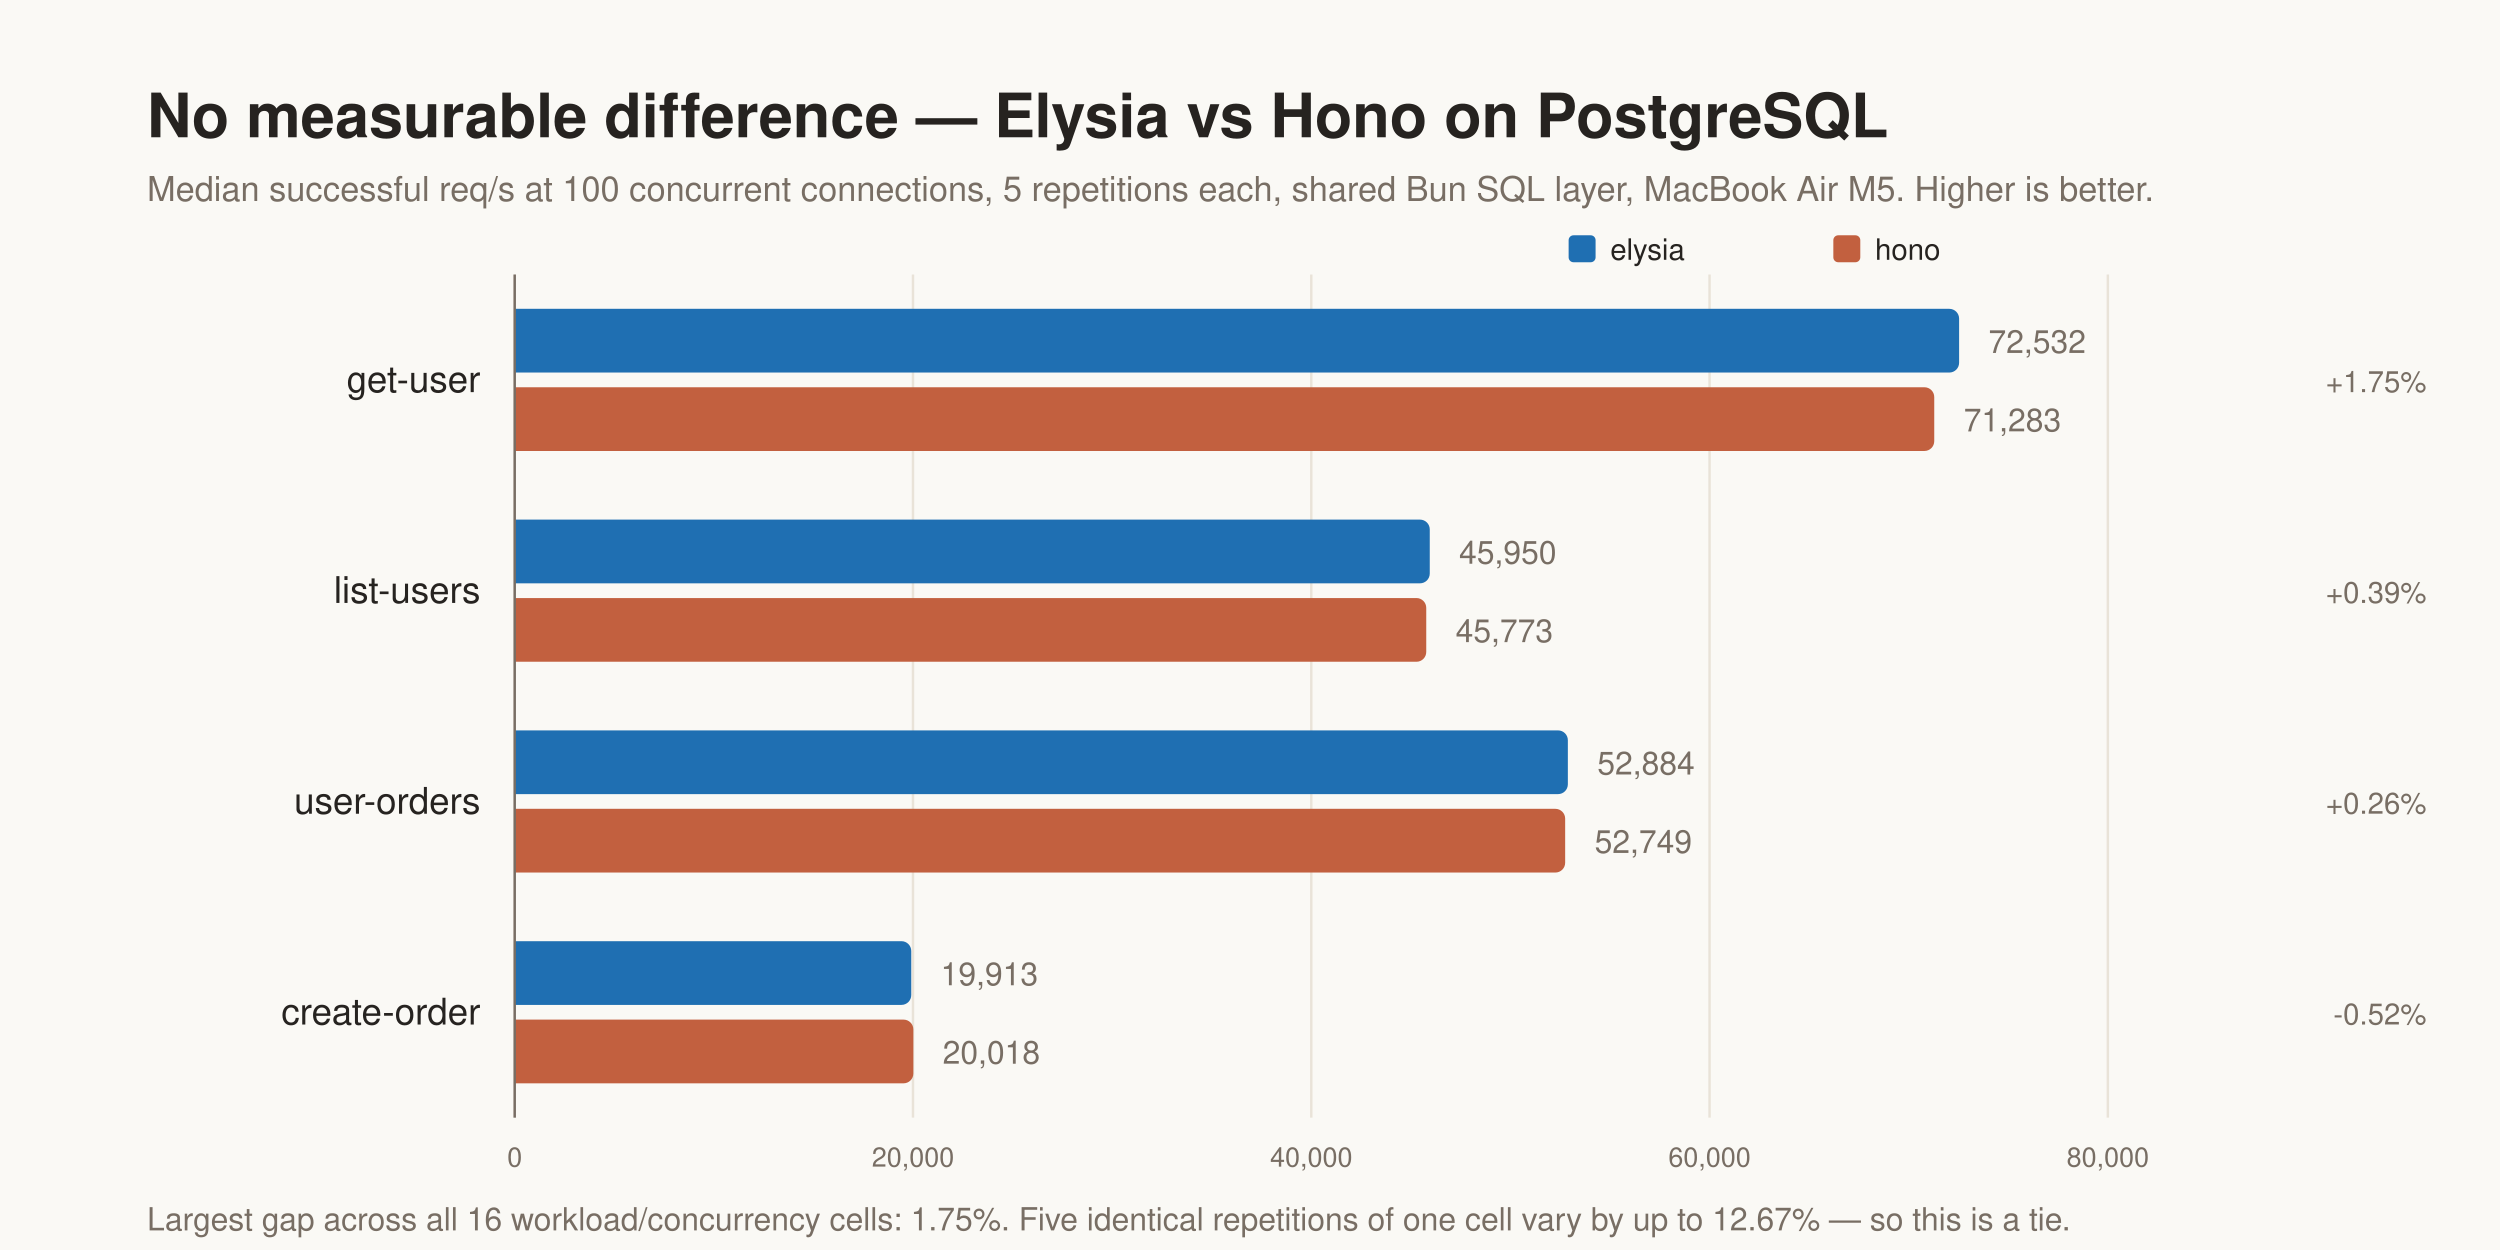
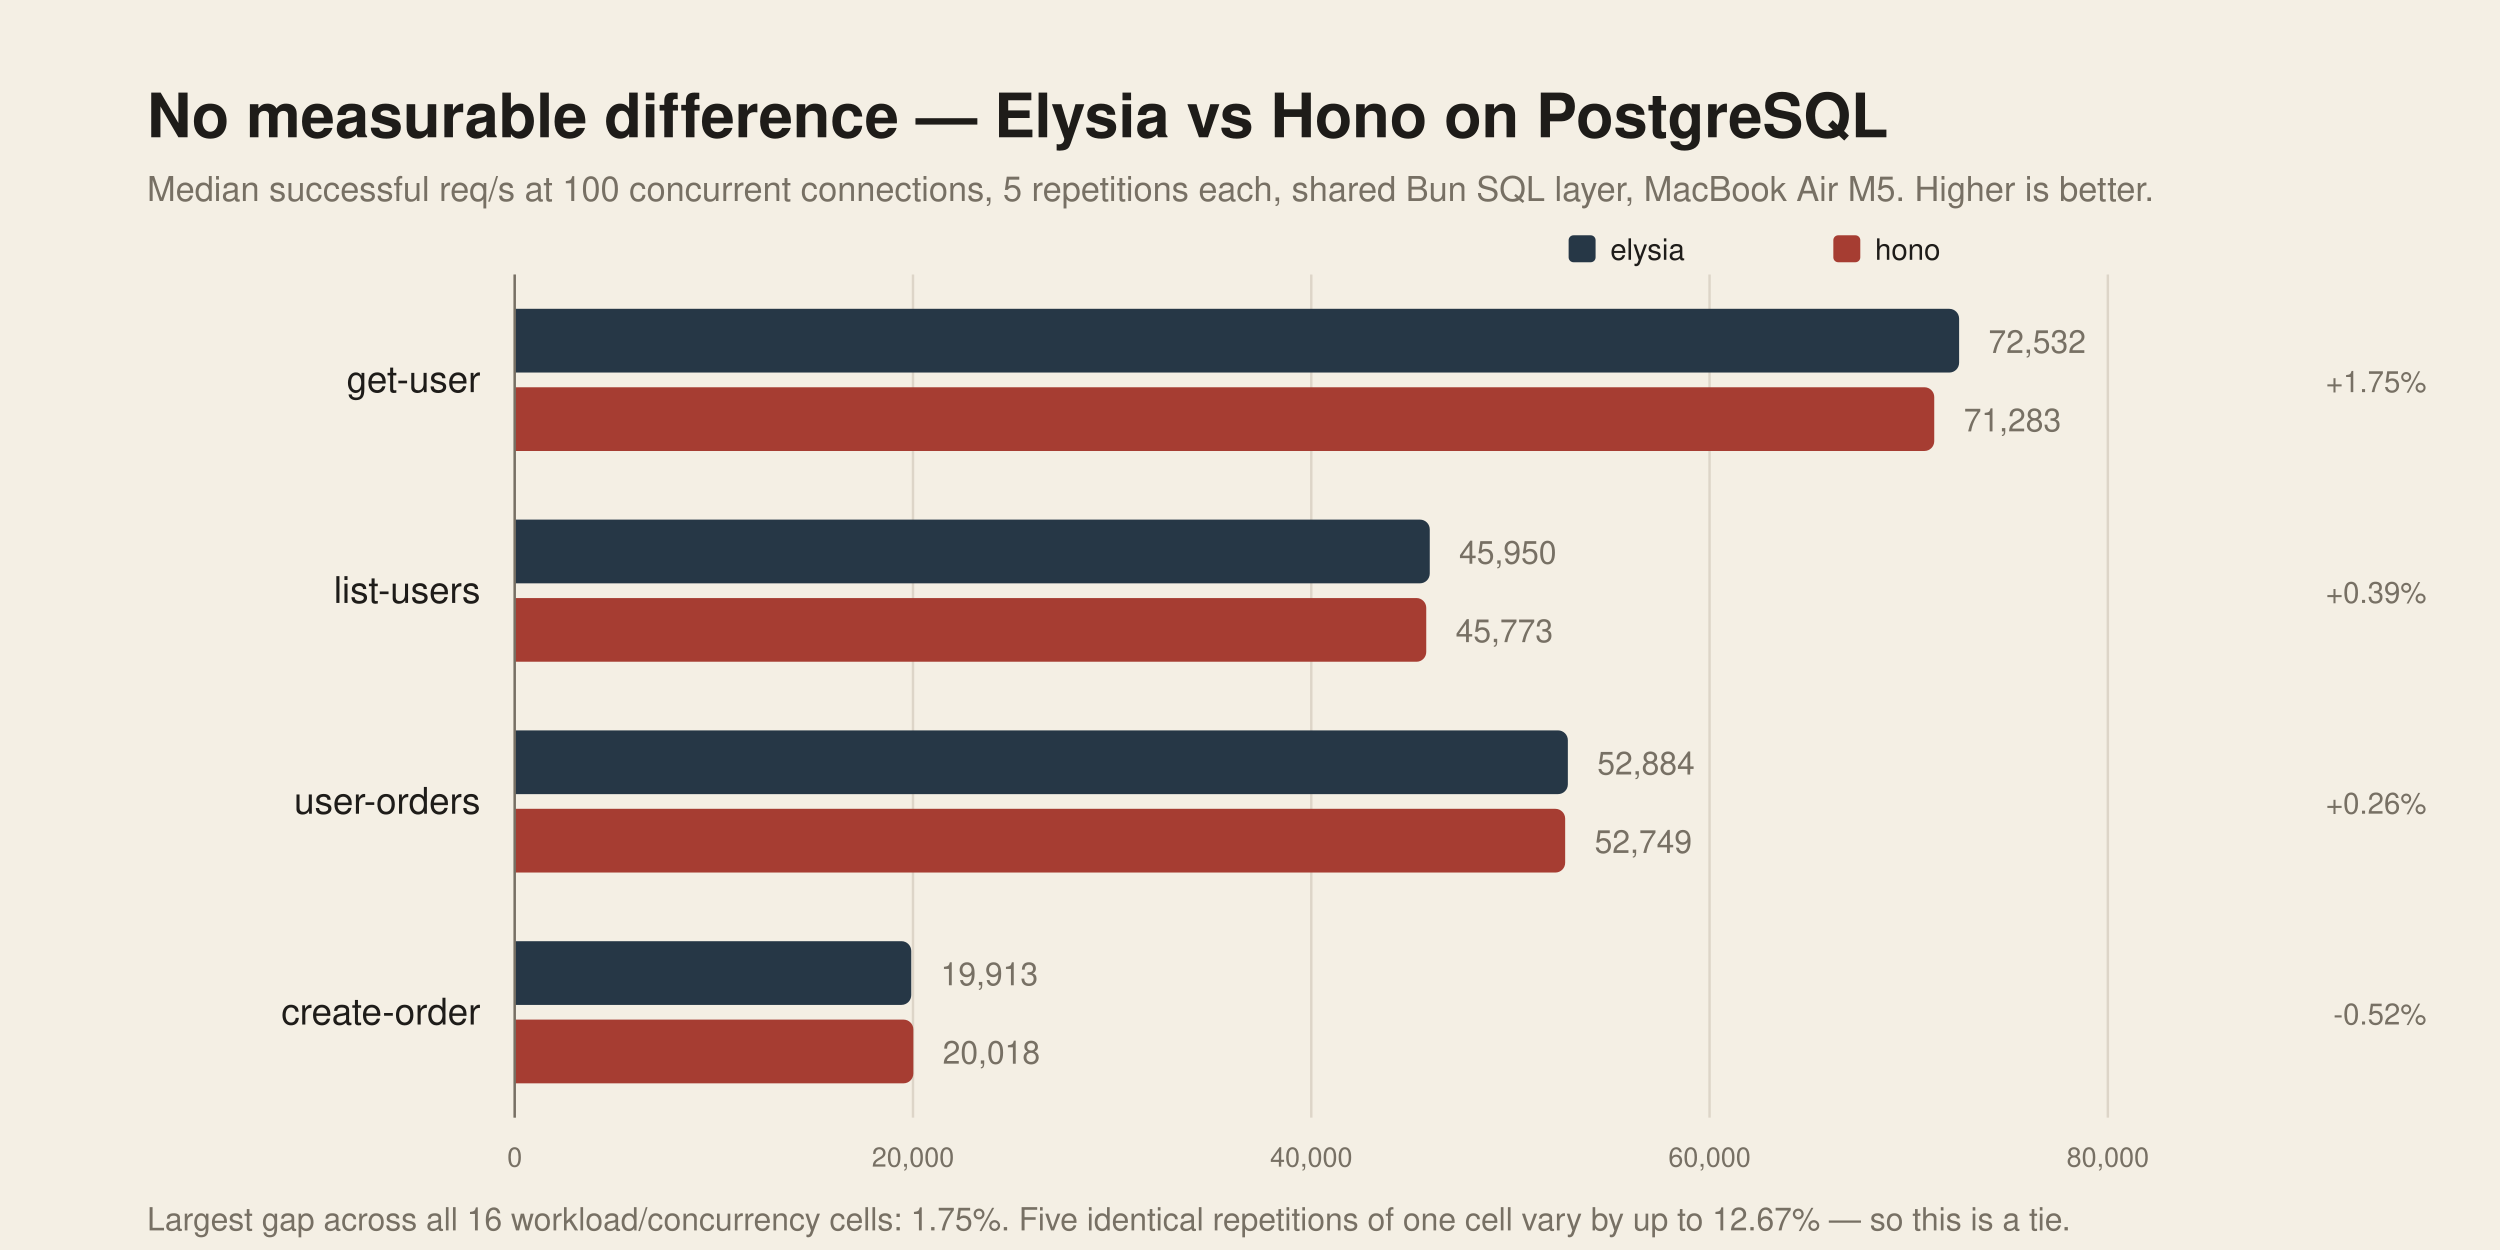
<svg xmlns="http://www.w3.org/2000/svg" viewBox="0 0 1020 510" width="1020" height="510" role="img" aria-label="Median successful requests per second at 100 concurrent connections for Elysia and Hono over the same PostgreSQL layer on a MacBook Air M5. The two frameworks are within 1.75 percent in every workload.">
-   <rect width="1020" height="510" fill="#faf9f5" />
-   <text x="60" y="56" font-family="Helvetica, Arial, sans-serif" font-size="25" font-weight="700" fill="#262320">No measurable difference — Elysia vs Hono on PostgreSQL</text>
-   <text x="60" y="82" font-family="Helvetica, Arial, sans-serif" font-size="14" fill="#786e64">Median successful req/s at 100 concurrent connections, 5 repetitions each, shared Bun SQL layer, MacBook Air M5. Higher is better.</text>
-   <rect x="640" y="96" width="11" height="11" rx="2" fill="#1f6fb2" />
-   <text x="657" y="106" font-family="Helvetica, Arial, sans-serif" font-size="12" fill="#262320">elysia</text>
-   <rect x="748" y="96" width="11" height="11" rx="2" fill="#c2603f" />
-   <text x="765" y="106" font-family="Helvetica, Arial, sans-serif" font-size="12" fill="#262320">hono</text>
-   <line x1="210.0" y1="112" x2="210.0" y2="456" stroke="#e9e3d8" stroke-width="1" />
-   <text x="210.0" y="476" font-family="Helvetica, Arial, sans-serif" font-size="11" fill="#786e64" text-anchor="middle">0</text>
-   <line x1="372.5" y1="112" x2="372.5" y2="456" stroke="#e9e3d8" stroke-width="1" />
-   <text x="372.5" y="476" font-family="Helvetica, Arial, sans-serif" font-size="11" fill="#786e64" text-anchor="middle">20,000</text>
-   <line x1="535.0" y1="112" x2="535.0" y2="456" stroke="#e9e3d8" stroke-width="1" />
-   <text x="535.0" y="476" font-family="Helvetica, Arial, sans-serif" font-size="11" fill="#786e64" text-anchor="middle">40,000</text>
-   <line x1="697.5" y1="112" x2="697.5" y2="456" stroke="#e9e3d8" stroke-width="1" />
-   <text x="697.5" y="476" font-family="Helvetica, Arial, sans-serif" font-size="11" fill="#786e64" text-anchor="middle">60,000</text>
-   <line x1="860.0" y1="112" x2="860.0" y2="456" stroke="#e9e3d8" stroke-width="1" />
-   <text x="860.0" y="476" font-family="Helvetica, Arial, sans-serif" font-size="11" fill="#786e64" text-anchor="middle">80,000</text>
-   <text x="196" y="160.0" font-family="Helvetica, Arial, sans-serif" font-size="15" fill="#262320" text-anchor="end">get-user</text>
-   <path d="M210 126.0 H795.319 A4 4 0 0 1 799.319 130.0 V148.0 A4 4 0 0 1 795.319 152.0 H210 Z" fill="#1f6fb2" />
-   <text x="811.3" y="144.0" font-family="Helvetica, Arial, sans-serif" font-size="13" fill="#786e64">72,532</text>
-   <path d="M210 158.0 H785.171 A4 4 0 0 1 789.171 162.0 V180.0 A4 4 0 0 1 785.171 184.0 H210 Z" fill="#c2603f" />
-   <text x="801.2" y="176.0" font-family="Helvetica, Arial, sans-serif" font-size="13" fill="#786e64">71,283</text>
-   <text x="990" y="160.0" font-family="Helvetica, Arial, sans-serif" font-size="12" fill="#786e64" text-anchor="end">+1.75%</text>
-   <text x="196" y="246.0" font-family="Helvetica, Arial, sans-serif" font-size="15" fill="#262320" text-anchor="end">list-users</text>
-   <path d="M210 212.0 H579.345 A4 4 0 0 1 583.345 216.0 V234.0 A4 4 0 0 1 579.345 238.0 H210 Z" fill="#1f6fb2" />
-   <text x="595.3" y="230.0" font-family="Helvetica, Arial, sans-serif" font-size="13" fill="#786e64">45,950</text>
-   <path d="M210 244.0 H577.908 A4 4 0 0 1 581.908 248.0 V266.0 A4 4 0 0 1 577.908 270.0 H210 Z" fill="#c2603f" />
-   <text x="593.9" y="262.0" font-family="Helvetica, Arial, sans-serif" font-size="13" fill="#786e64">45,773</text>
-   <text x="990" y="246.0" font-family="Helvetica, Arial, sans-serif" font-size="12" fill="#786e64" text-anchor="end">+0.39%</text>
-   <text x="196" y="332.0" font-family="Helvetica, Arial, sans-serif" font-size="15" fill="#262320" text-anchor="end">user-orders</text>
-   <path d="M210 298.0 H635.683 A4 4 0 0 1 639.683 302.0 V320.0 A4 4 0 0 1 635.683 324.0 H210 Z" fill="#1f6fb2" />
-   <text x="651.7" y="316.0" font-family="Helvetica, Arial, sans-serif" font-size="13" fill="#786e64">52,884</text>
-   <path d="M210 330.0 H634.587 A4 4 0 0 1 638.587 334.0 V352.0 A4 4 0 0 1 634.587 356.0 H210 Z" fill="#c2603f" />
-   <text x="650.6" y="348.0" font-family="Helvetica, Arial, sans-serif" font-size="13" fill="#786e64">52,749</text>
-   <text x="990" y="332.0" font-family="Helvetica, Arial, sans-serif" font-size="12" fill="#786e64" text-anchor="end">+0.26%</text>
-   <text x="196" y="418.0" font-family="Helvetica, Arial, sans-serif" font-size="15" fill="#262320" text-anchor="end">create-order</text>
-   <path d="M210 384.0 H367.792 A4 4 0 0 1 371.792 388.0 V406.0 A4 4 0 0 1 367.792 410.0 H210 Z" fill="#1f6fb2" />
-   <text x="383.8" y="402.0" font-family="Helvetica, Arial, sans-serif" font-size="13" fill="#786e64">19,913</text>
-   <path d="M210 416.0 H368.644 A4 4 0 0 1 372.644 420.0 V438.0 A4 4 0 0 1 368.644 442.0 H210 Z" fill="#c2603f" />
-   <text x="384.6" y="434.0" font-family="Helvetica, Arial, sans-serif" font-size="13" fill="#786e64">20,018</text>
-   <text x="990" y="418.0" font-family="Helvetica, Arial, sans-serif" font-size="12" fill="#786e64" text-anchor="end">-0.52%</text>
-   <line x1="210" y1="112" x2="210" y2="456" stroke="#786e64" stroke-width="1" />
-   <text x="60" y="502" font-family="Helvetica, Arial, sans-serif" font-size="13" fill="#786e64">Largest gap across all 16 workload/concurrency cells: 1.75%. Five identical repetitions of one cell vary by up to 12.67% — so this is a tie.</text>
+   <rect width="1020" height="510" fill="#f4efe4" />
+   <text x="60" y="56" font-family="Helvetica, Arial, sans-serif" font-size="25" font-weight="700" fill="#1e1c19">No measurable difference — Elysia vs Hono on PostgreSQL</text>
+   <text x="60" y="82" font-family="Helvetica, Arial, sans-serif" font-size="14" fill="#777064">Median successful req/s at 100 concurrent connections, 5 repetitions each, shared Bun SQL layer, MacBook Air M5. Higher is better.</text>
+   <rect x="640" y="96" width="11" height="11" rx="2" fill="#263746" />
+   <text x="657" y="106" font-family="Helvetica, Arial, sans-serif" font-size="12" fill="#1e1c19">elysia</text>
+   <rect x="748" y="96" width="11" height="11" rx="2" fill="#a63d32" />
+   <text x="765" y="106" font-family="Helvetica, Arial, sans-serif" font-size="12" fill="#1e1c19">hono</text>
+   <line x1="210.0" y1="112" x2="210.0" y2="456" stroke="#ddd5c8" stroke-width="1" />
+   <text x="210.0" y="476" font-family="Helvetica, Arial, sans-serif" font-size="11" fill="#777064" text-anchor="middle">0</text>
+   <line x1="372.5" y1="112" x2="372.5" y2="456" stroke="#ddd5c8" stroke-width="1" />
+   <text x="372.5" y="476" font-family="Helvetica, Arial, sans-serif" font-size="11" fill="#777064" text-anchor="middle">20,000</text>
+   <line x1="535.0" y1="112" x2="535.0" y2="456" stroke="#ddd5c8" stroke-width="1" />
+   <text x="535.0" y="476" font-family="Helvetica, Arial, sans-serif" font-size="11" fill="#777064" text-anchor="middle">40,000</text>
+   <line x1="697.5" y1="112" x2="697.5" y2="456" stroke="#ddd5c8" stroke-width="1" />
+   <text x="697.5" y="476" font-family="Helvetica, Arial, sans-serif" font-size="11" fill="#777064" text-anchor="middle">60,000</text>
+   <line x1="860.0" y1="112" x2="860.0" y2="456" stroke="#ddd5c8" stroke-width="1" />
+   <text x="860.0" y="476" font-family="Helvetica, Arial, sans-serif" font-size="11" fill="#777064" text-anchor="middle">80,000</text>
+   <text x="196" y="160.0" font-family="Helvetica, Arial, sans-serif" font-size="15" fill="#1e1c19" text-anchor="end">get-user</text>
+   <path d="M210 126.0 H795.319 A4 4 0 0 1 799.319 130.0 V148.0 A4 4 0 0 1 795.319 152.0 H210 Z" fill="#263746" />
+   <text x="811.3" y="144.0" font-family="Helvetica, Arial, sans-serif" font-size="13" fill="#777064">72,532</text>
+   <path d="M210 158.0 H785.171 A4 4 0 0 1 789.171 162.0 V180.0 A4 4 0 0 1 785.171 184.0 H210 Z" fill="#a63d32" />
+   <text x="801.2" y="176.0" font-family="Helvetica, Arial, sans-serif" font-size="13" fill="#777064">71,283</text>
+   <text x="990" y="160.0" font-family="Helvetica, Arial, sans-serif" font-size="12" fill="#777064" text-anchor="end">+1.75%</text>
+   <text x="196" y="246.0" font-family="Helvetica, Arial, sans-serif" font-size="15" fill="#1e1c19" text-anchor="end">list-users</text>
+   <path d="M210 212.0 H579.345 A4 4 0 0 1 583.345 216.0 V234.0 A4 4 0 0 1 579.345 238.0 H210 Z" fill="#263746" />
+   <text x="595.3" y="230.0" font-family="Helvetica, Arial, sans-serif" font-size="13" fill="#777064">45,950</text>
+   <path d="M210 244.0 H577.908 A4 4 0 0 1 581.908 248.0 V266.0 A4 4 0 0 1 577.908 270.0 H210 Z" fill="#a63d32" />
+   <text x="593.9" y="262.0" font-family="Helvetica, Arial, sans-serif" font-size="13" fill="#777064">45,773</text>
+   <text x="990" y="246.0" font-family="Helvetica, Arial, sans-serif" font-size="12" fill="#777064" text-anchor="end">+0.39%</text>
+   <text x="196" y="332.0" font-family="Helvetica, Arial, sans-serif" font-size="15" fill="#1e1c19" text-anchor="end">user-orders</text>
+   <path d="M210 298.0 H635.683 A4 4 0 0 1 639.683 302.0 V320.0 A4 4 0 0 1 635.683 324.0 H210 Z" fill="#263746" />
+   <text x="651.7" y="316.0" font-family="Helvetica, Arial, sans-serif" font-size="13" fill="#777064">52,884</text>
+   <path d="M210 330.0 H634.587 A4 4 0 0 1 638.587 334.0 V352.0 A4 4 0 0 1 634.587 356.0 H210 Z" fill="#a63d32" />
+   <text x="650.6" y="348.0" font-family="Helvetica, Arial, sans-serif" font-size="13" fill="#777064">52,749</text>
+   <text x="990" y="332.0" font-family="Helvetica, Arial, sans-serif" font-size="12" fill="#777064" text-anchor="end">+0.26%</text>
+   <text x="196" y="418.0" font-family="Helvetica, Arial, sans-serif" font-size="15" fill="#1e1c19" text-anchor="end">create-order</text>
+   <path d="M210 384.0 H367.792 A4 4 0 0 1 371.792 388.0 V406.0 A4 4 0 0 1 367.792 410.0 H210 Z" fill="#263746" />
+   <text x="383.8" y="402.0" font-family="Helvetica, Arial, sans-serif" font-size="13" fill="#777064">19,913</text>
+   <path d="M210 416.0 H368.644 A4 4 0 0 1 372.644 420.0 V438.0 A4 4 0 0 1 368.644 442.0 H210 Z" fill="#a63d32" />
+   <text x="384.6" y="434.0" font-family="Helvetica, Arial, sans-serif" font-size="13" fill="#777064">20,018</text>
+   <text x="990" y="418.0" font-family="Helvetica, Arial, sans-serif" font-size="12" fill="#777064" text-anchor="end">-0.52%</text>
+   <line x1="210" y1="112" x2="210" y2="456" stroke="#777064" stroke-width="1" />
+   <text x="60" y="502" font-family="Helvetica, Arial, sans-serif" font-size="13" fill="#777064">Largest gap across all 16 workload/concurrency cells: 1.75%. Five identical repetitions of one cell vary by up to 12.67% — so this is a tie.</text>
</svg>
